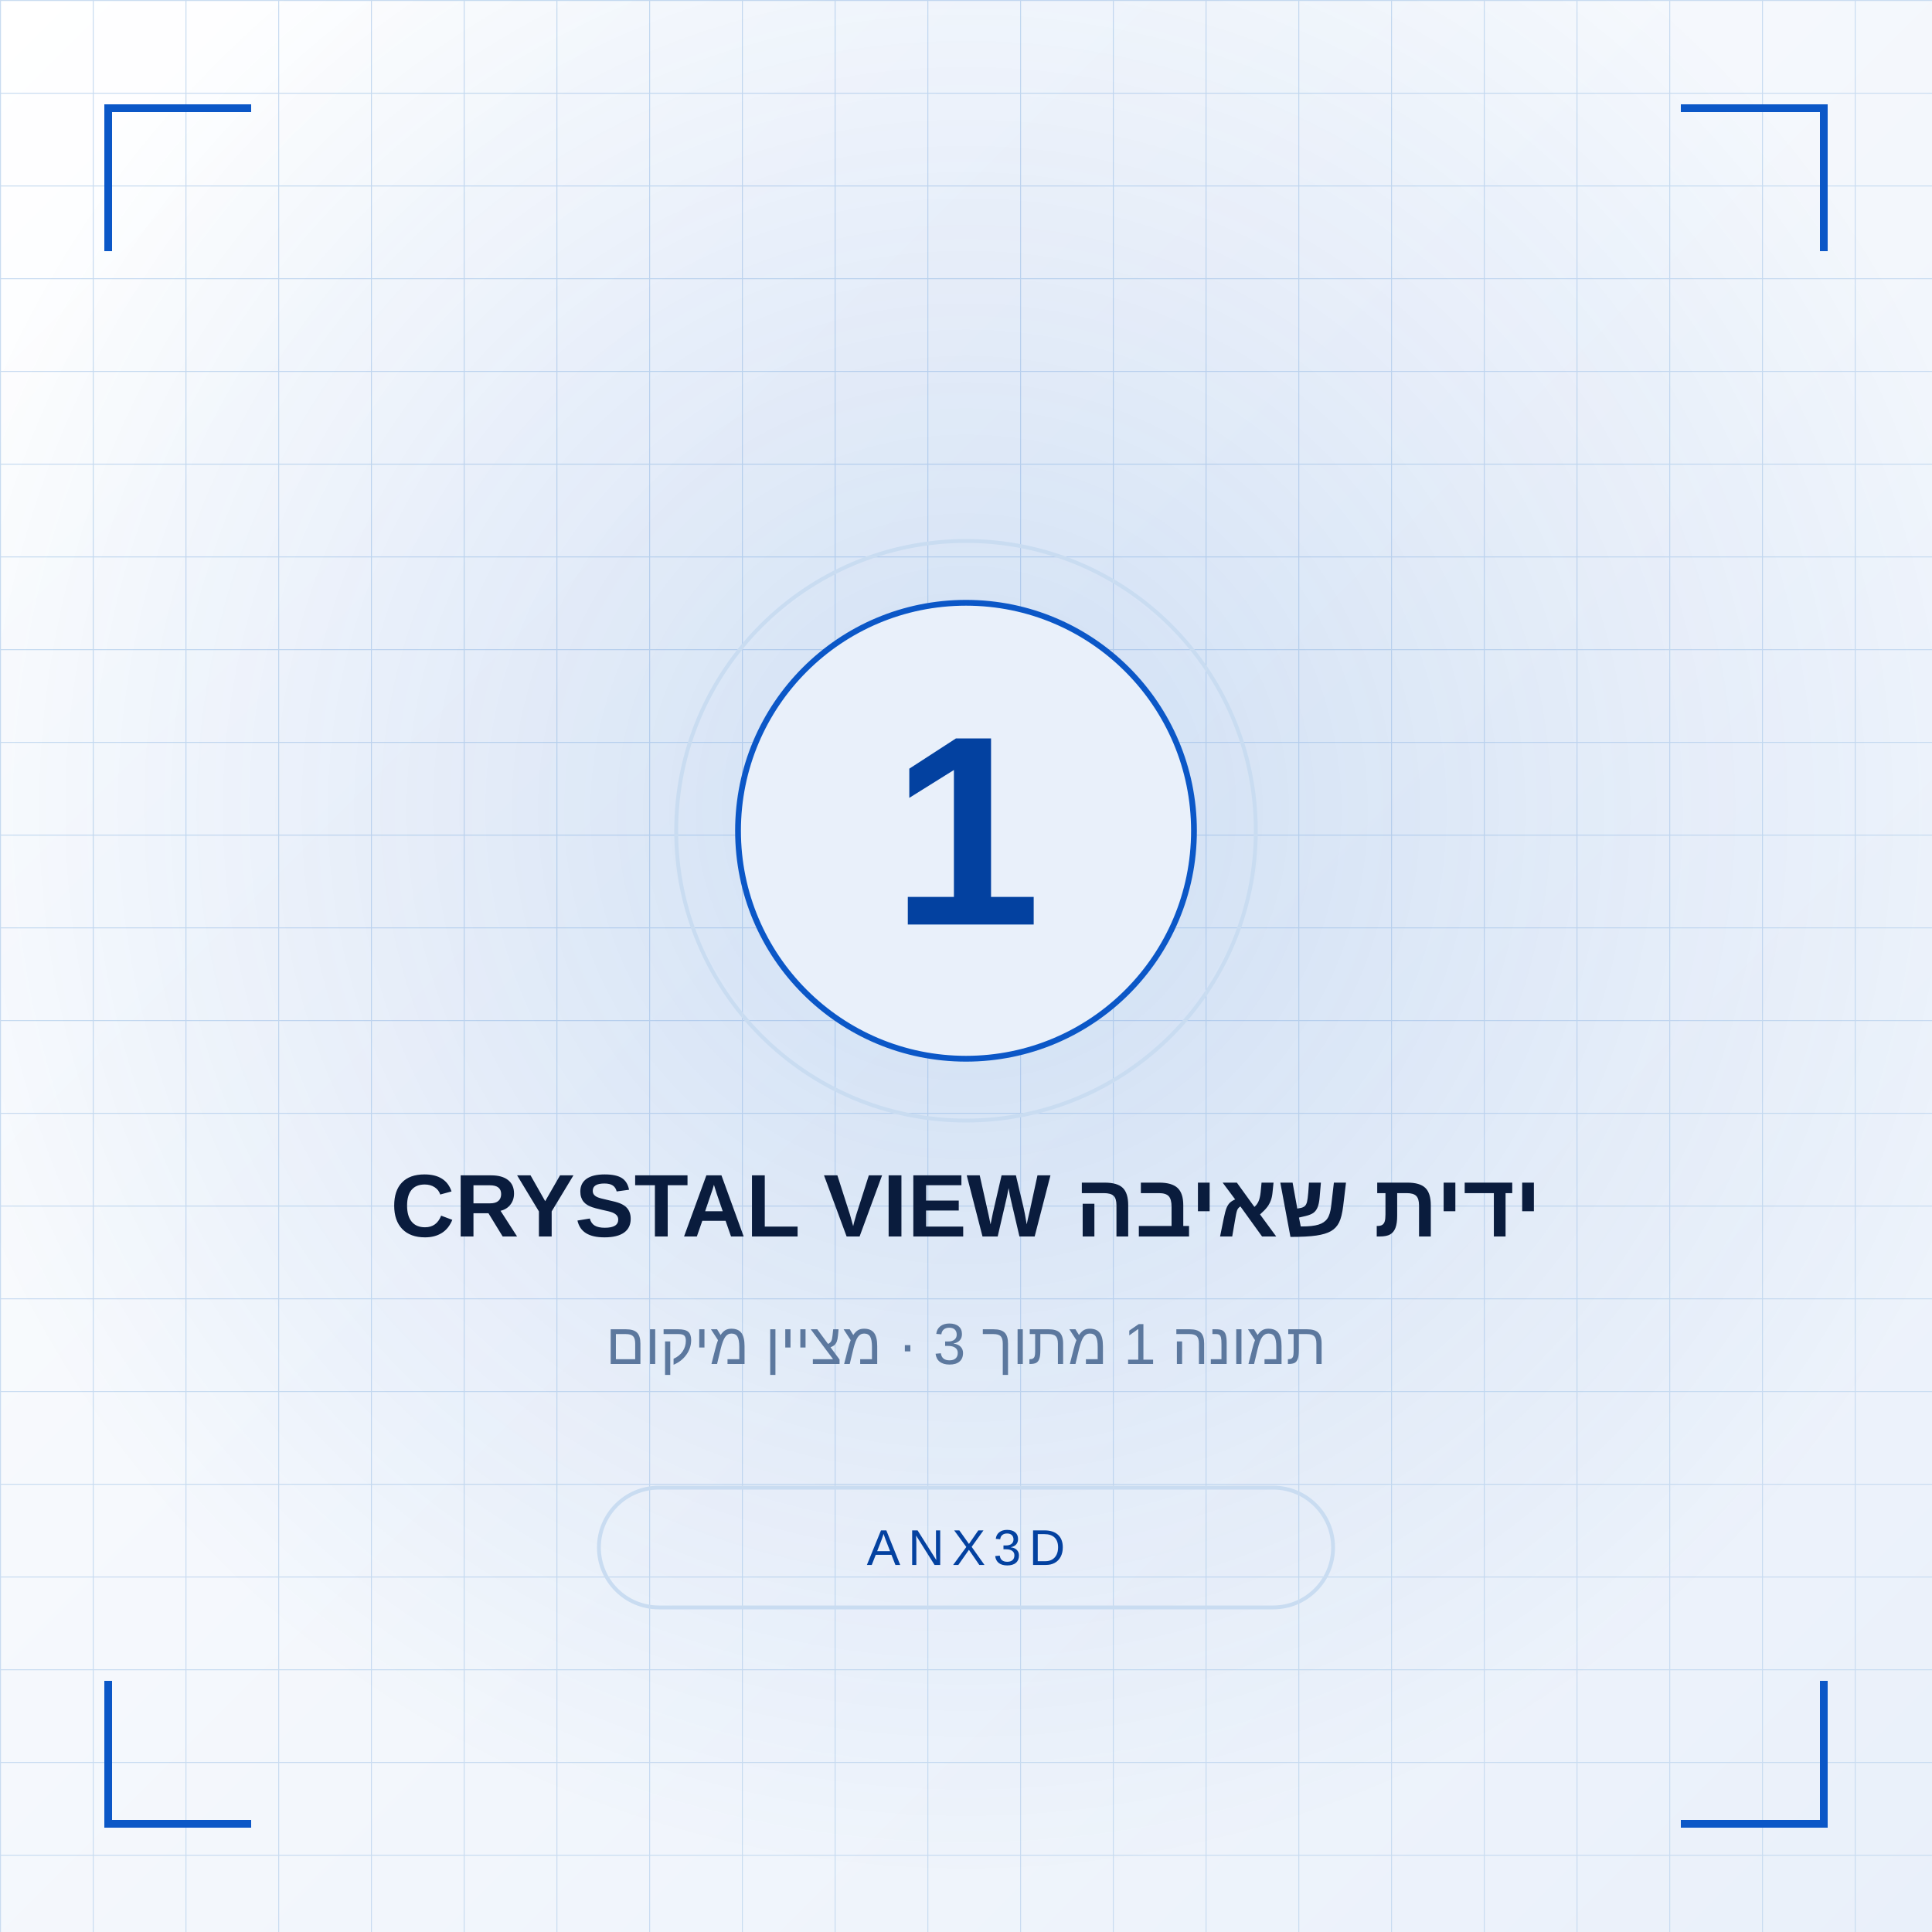
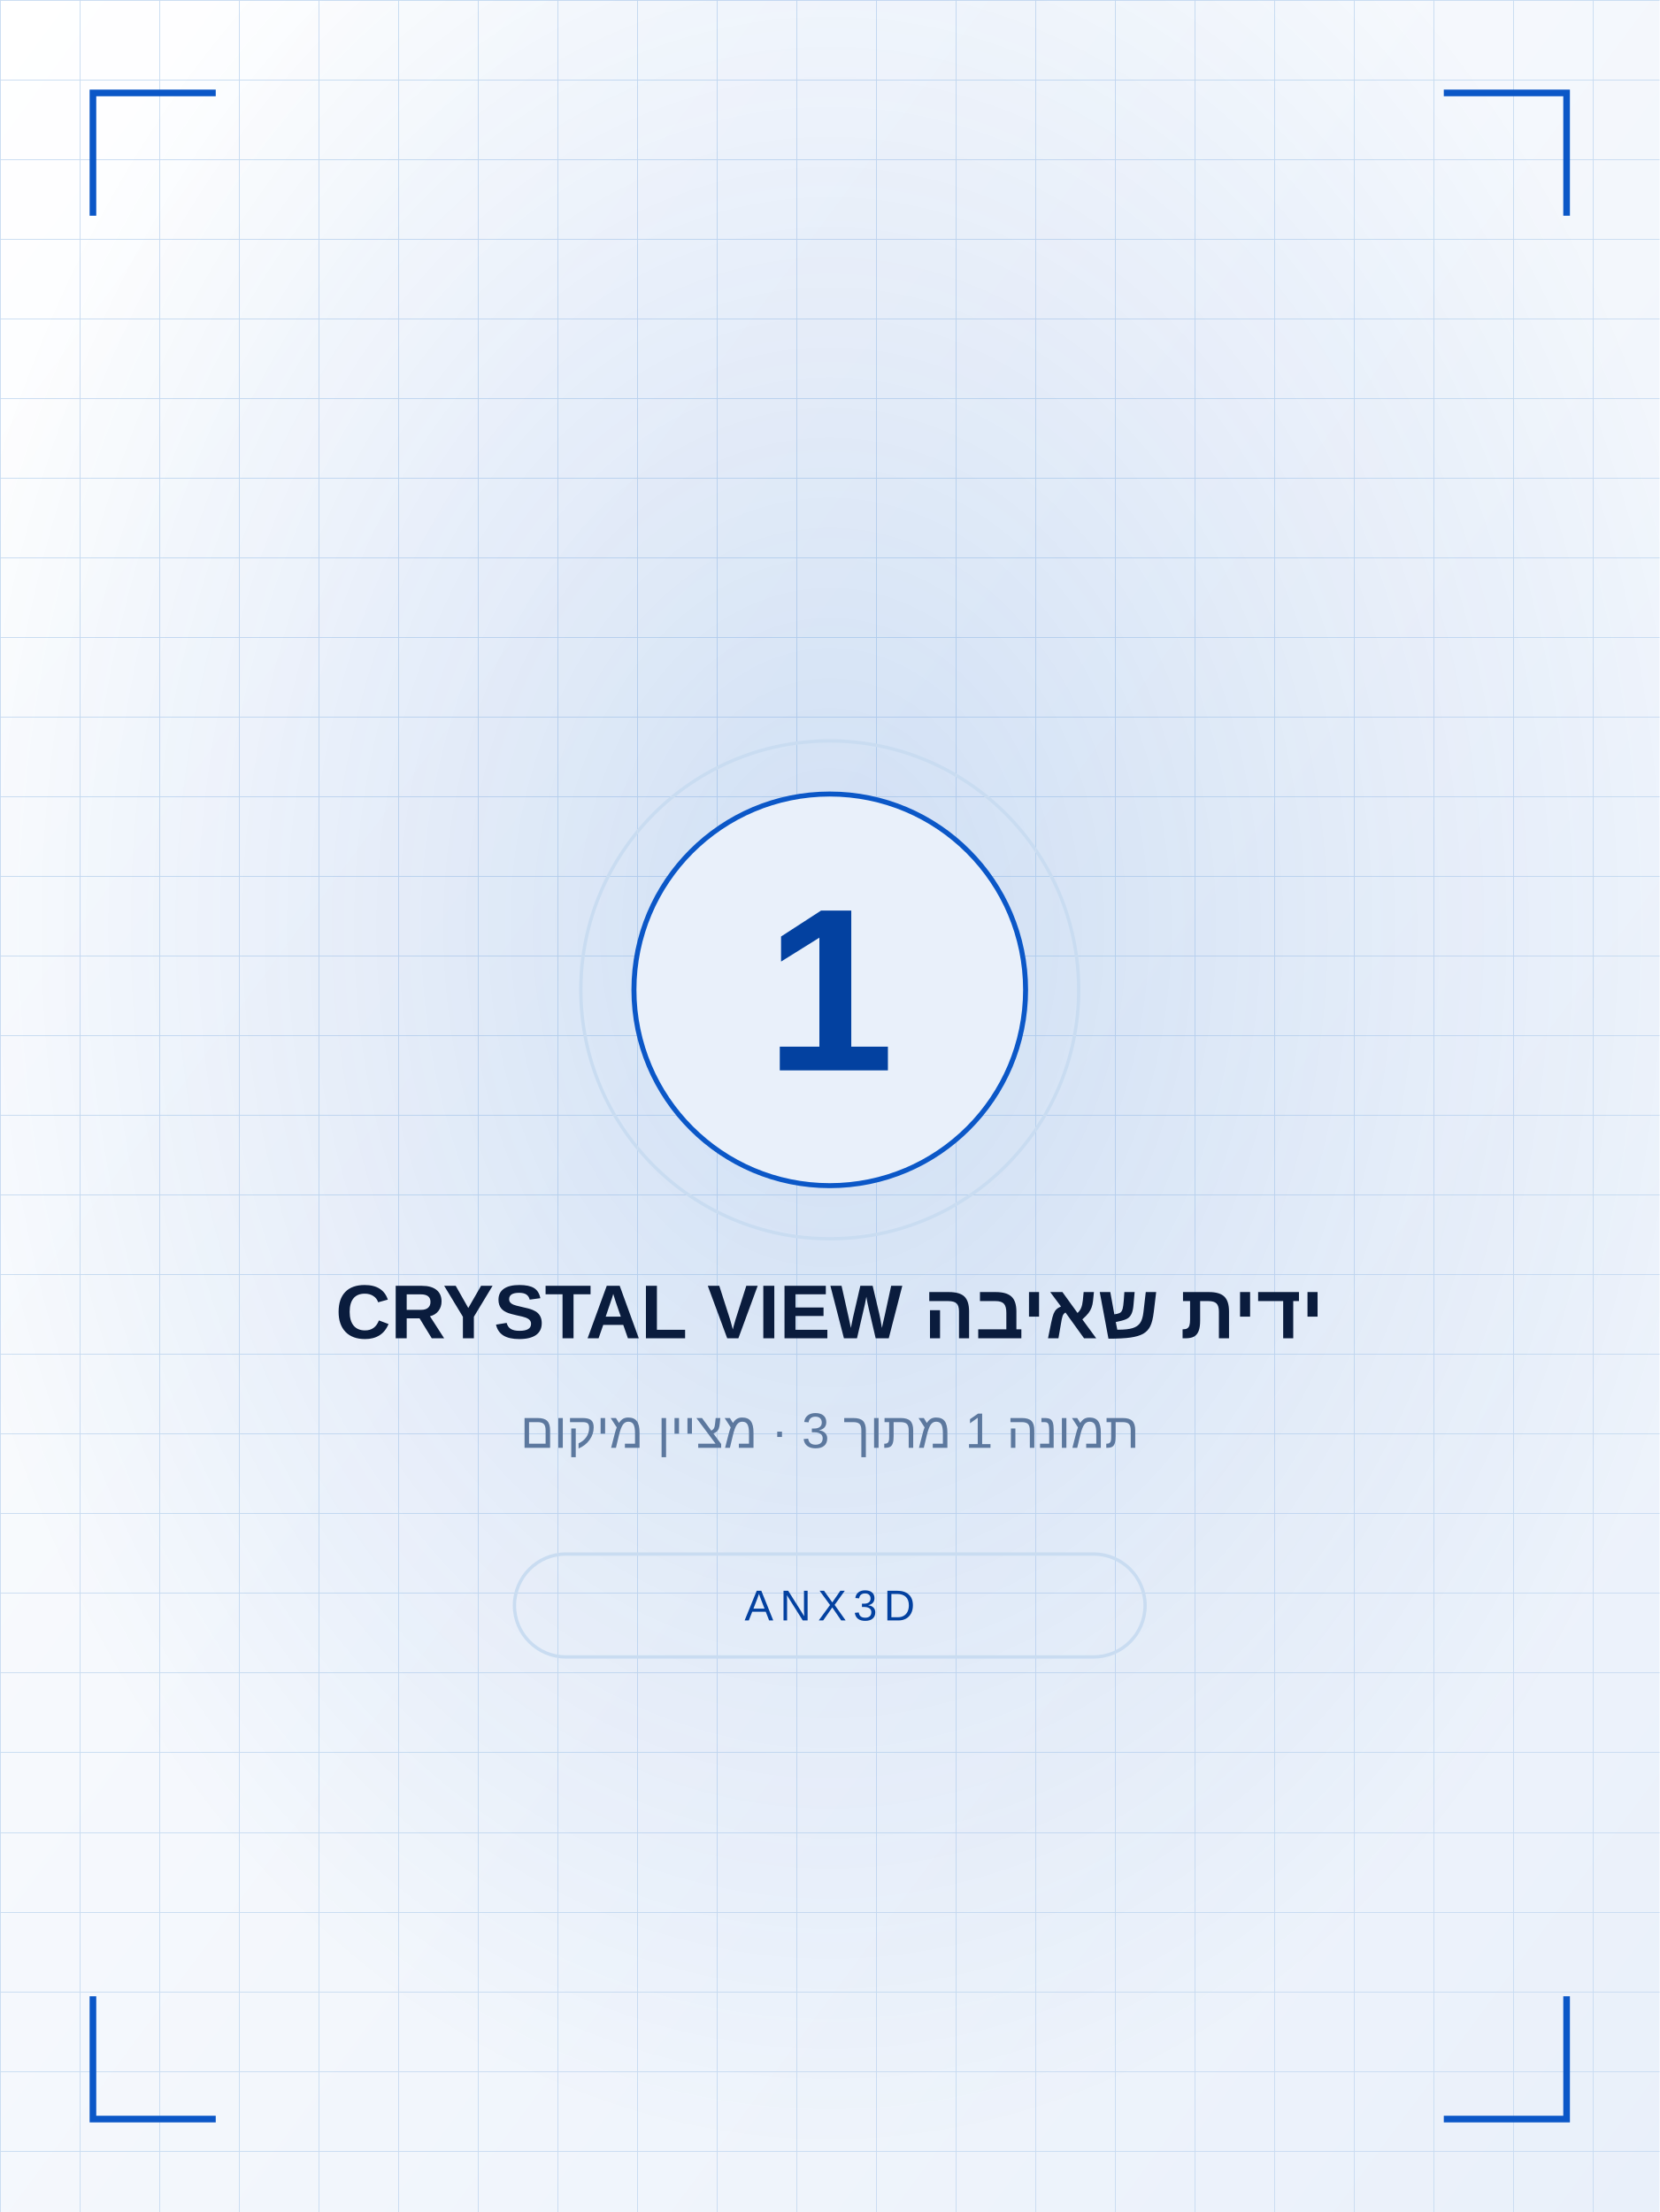
- <svg xmlns="http://www.w3.org/2000/svg" width="1000" height="1000" viewBox="0 0 1000 1000" role="img" aria-label="ידית שאיבה CRYSTAL VIEW — תמונה 1 מתוך 3 (מציין מיקום)">
+ <svg xmlns="http://www.w3.org/2000/svg" width="1000" height="1333" viewBox="0 0 1000 1333" role="img" aria-label="ידית שאיבה CRYSTAL VIEW — תמונה 1 מתוך 3 (מציין מיקום)">
  <defs>
    <linearGradient id="bg" x1="0" y1="0" x2="1" y2="1">
      <stop offset="0%" stop-color="#ffffff" />
      <stop offset="100%" stop-color="#e9f0fa" />
    </linearGradient>
    <pattern id="grid" width="48" height="48" patternUnits="userSpaceOnUse">
      <path d="M48 0H0V48" fill="none" stroke="#c9dcf1" stroke-width="1" />
    </pattern>
    <radialGradient id="glow" cx="50%" cy="42%" r="55%">
      <stop offset="0%" stop-color="#0b57c7" stop-opacity="0.16" />
      <stop offset="100%" stop-color="#0b57c7" stop-opacity="0" />
    </radialGradient>
  </defs>
-   <rect width="1000" height="1000" fill="url(#bg)" />
-   <rect width="1000" height="1000" fill="url(#grid)" />
-   <rect width="1000" height="1000" fill="url(#glow)" />
+   <rect width="1000" height="1333" fill="url(#bg)" />
+   <rect width="1000" height="1333" fill="url(#grid)" />
+   <rect width="1000" height="1333" fill="url(#glow)" />
  <path d="M56 128V56h72" fill="none" stroke="#0b57c7" stroke-width="4" stroke-linecap="square" />
  <path d="M872 56h72v72" fill="none" stroke="#0b57c7" stroke-width="4" stroke-linecap="square" />
-   <path d="M944 872v72h-72" fill="none" stroke="#0b57c7" stroke-width="4" stroke-linecap="square" />
-   <path d="M128 944H56v-72" fill="none" stroke="#0b57c7" stroke-width="4" stroke-linecap="square" />
-   <circle cx="500" cy="430" r="150" fill="none" stroke="#c9dcf1" stroke-width="2" />
-   <circle cx="500" cy="430" r="118" fill="#e9f0fa" stroke="#0b57c7" stroke-width="3" />
-   <text x="500" y="430" text-anchor="middle" dominant-baseline="central" font-family="Heebo, Arial, sans-serif" font-size="140" font-weight="700" fill="#0341a0">1</text>
-   <text x="500" y="640" text-anchor="middle" direction="rtl" font-family="Heebo, Arial, sans-serif" font-size="46" font-weight="700" fill="#0a1c3d">ידית שאיבה CRYSTAL VIEW</text>
-   <text x="500" y="706" text-anchor="middle" direction="rtl" font-family="Heebo, Arial, sans-serif" font-size="30" fill="#5c789e">תמונה 1 מתוך 3 · מציין מיקום</text>
-   <rect x="310" y="770" width="380" height="62" rx="31" fill="none" stroke="#c9dcf1" stroke-width="2" />
-   <text x="500" y="801" text-anchor="middle" dominant-baseline="central" font-family="Heebo, Arial, sans-serif" font-size="26" letter-spacing="4" fill="#0341a0">ANX3D</text>
+   <path d="M944 1205v72h-72" fill="none" stroke="#0b57c7" stroke-width="4" stroke-linecap="square" />
+   <path d="M128 1277H56v-72" fill="none" stroke="#0b57c7" stroke-width="4" stroke-linecap="square" />
+   <circle cx="500" cy="596.5" r="150" fill="none" stroke="#c9dcf1" stroke-width="2" />
+   <circle cx="500" cy="596.5" r="118" fill="#e9f0fa" stroke="#0b57c7" stroke-width="3" />
+   <text x="500" y="596.5" text-anchor="middle" dominant-baseline="central" font-family="Heebo, Arial, sans-serif" font-size="140" font-weight="700" fill="#0341a0">1</text>
+   <text x="500" y="806.5" text-anchor="middle" direction="rtl" font-family="Heebo, Arial, sans-serif" font-size="46" font-weight="700" fill="#0a1c3d">ידית שאיבה CRYSTAL VIEW</text>
+   <text x="500" y="872.5" text-anchor="middle" direction="rtl" font-family="Heebo, Arial, sans-serif" font-size="30" fill="#5c789e">תמונה 1 מתוך 3 · מציין מיקום</text>
+   <rect x="310" y="936.5" width="380" height="62" rx="31" fill="none" stroke="#c9dcf1" stroke-width="2" />
+   <text x="500" y="967.5" text-anchor="middle" dominant-baseline="central" font-family="Heebo, Arial, sans-serif" font-size="26" letter-spacing="4" fill="#0341a0">ANX3D</text>
</svg>
